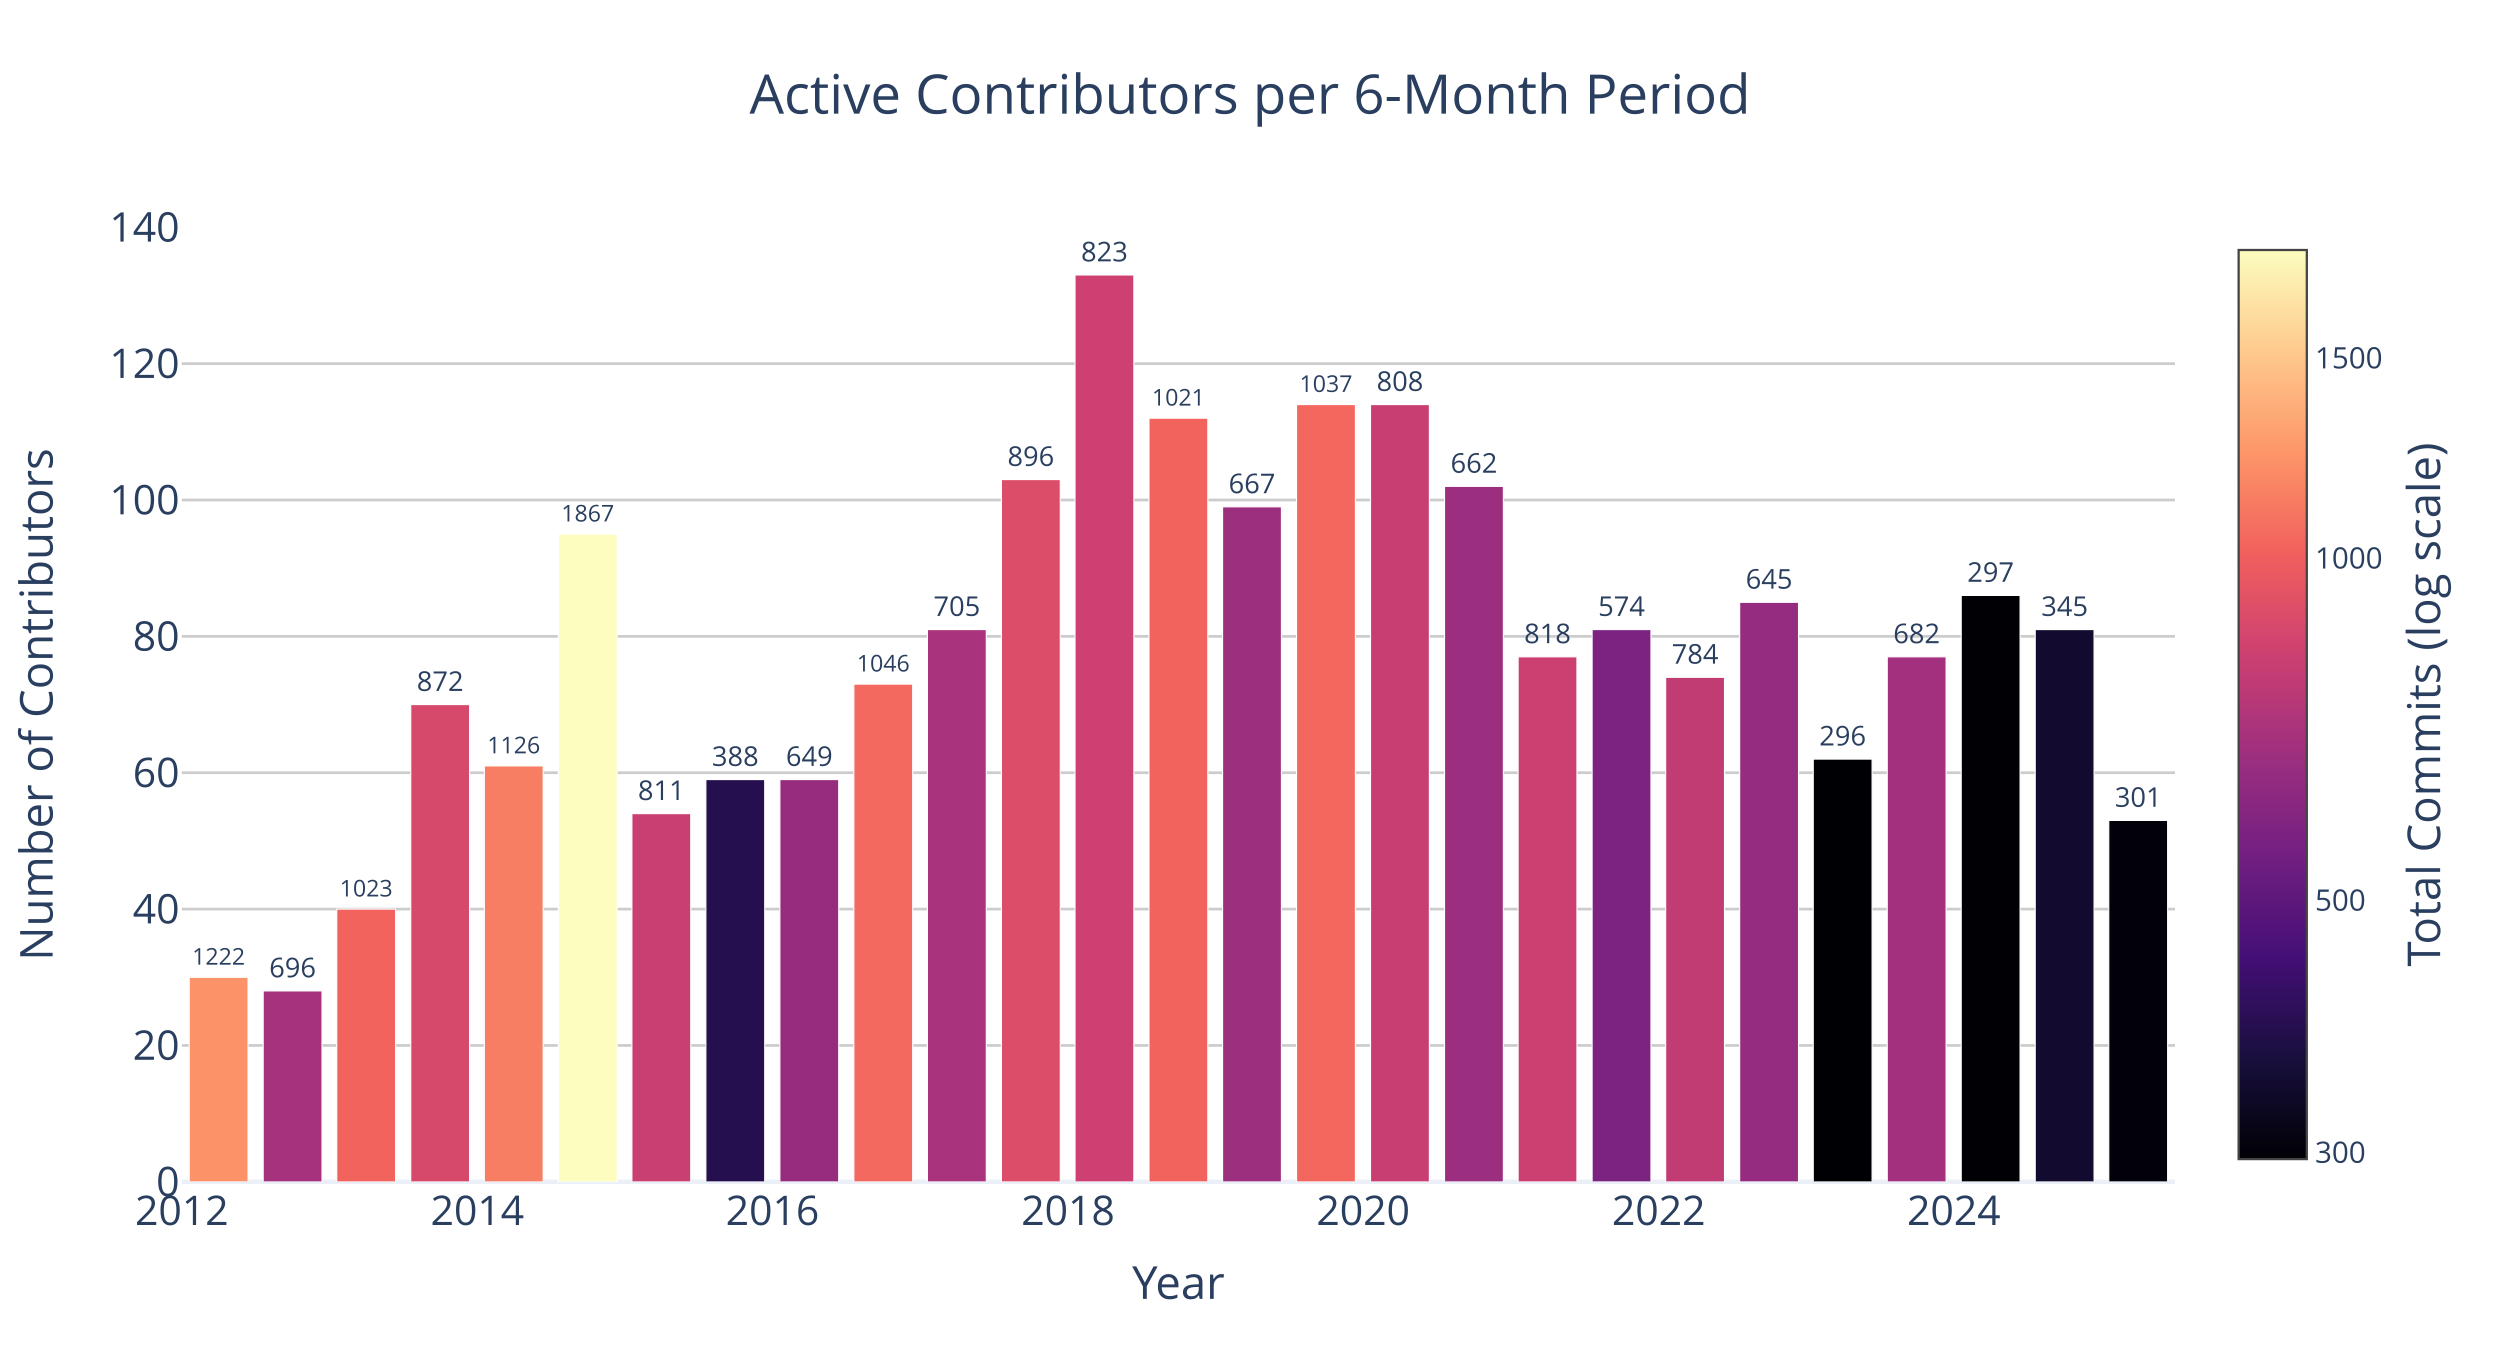
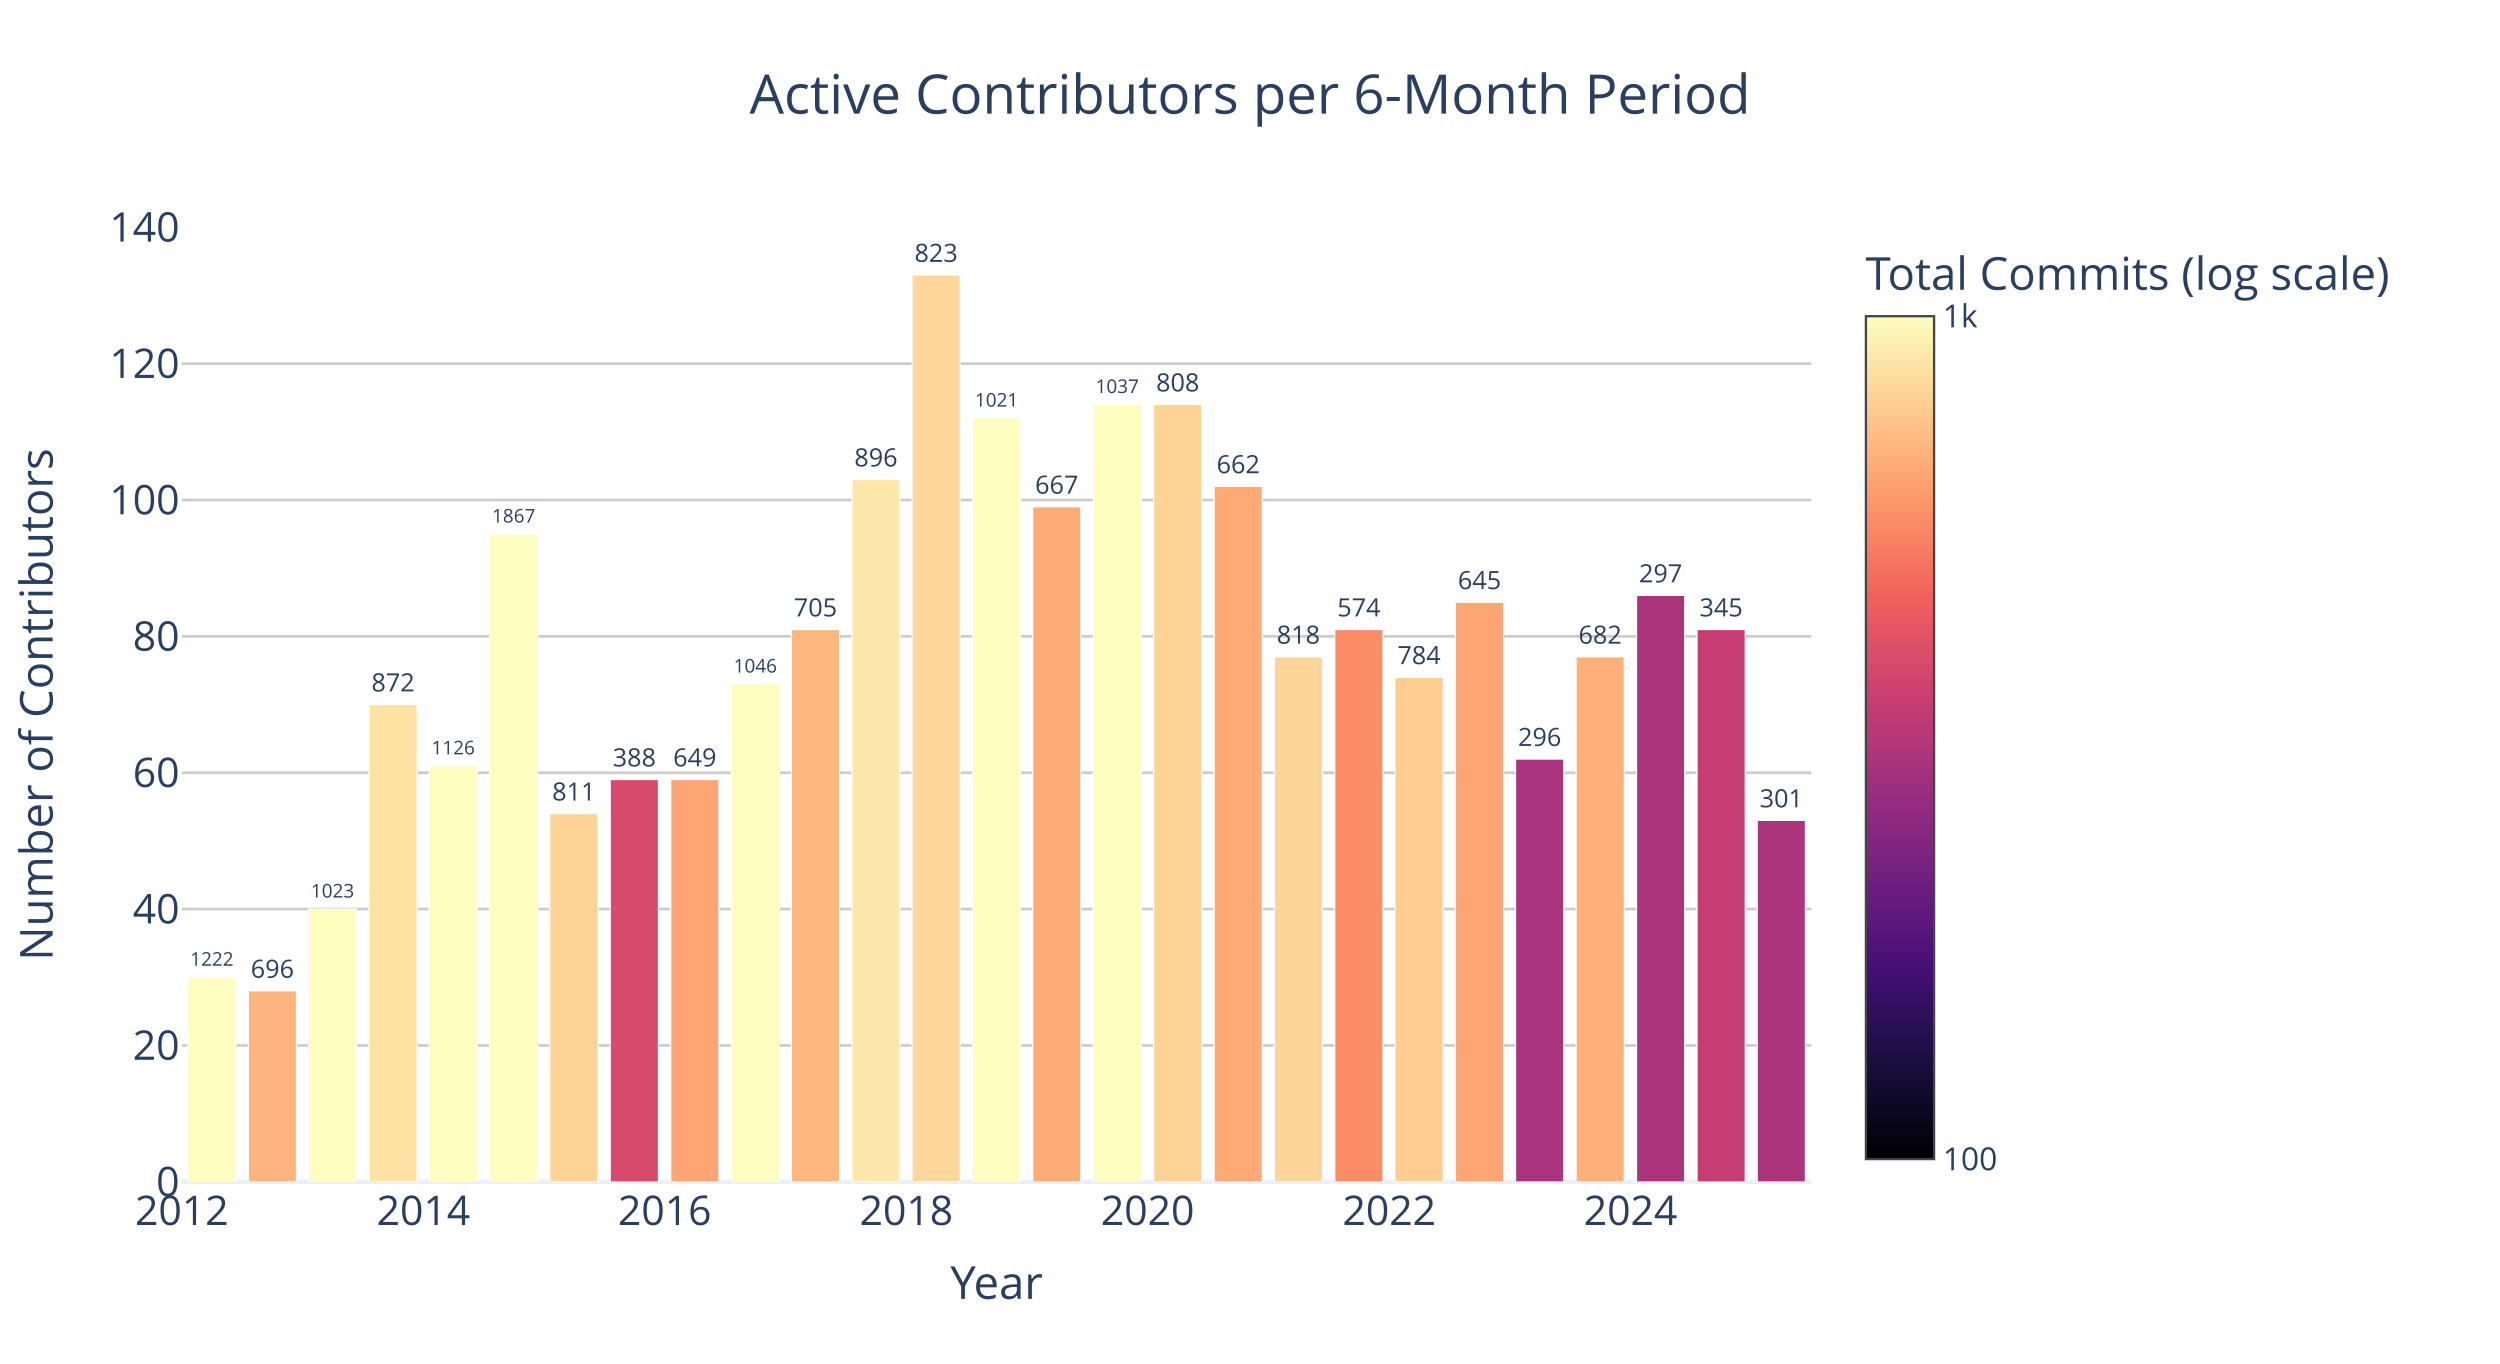
<svg xmlns="http://www.w3.org/2000/svg" class="main-svg" width="1100" height="600" style="" viewBox="0 0 1100 600">
  <rect x="0" y="0" width="1100" height="600" style="fill: rgb(255, 255, 255); fill-opacity: 1;" />
-   <defs id="defs-7e5bb2">
+   <defs id="defs-bae910">
    <g class="clips">
-       <clipPath id="clip7e5bb2xyplot" class="plotclip">
-         <rect width="877" height="420" />
+       <clipPath id="clipbae910xyplot" class="plotclip">
+         <rect width="717" height="420" />
      </clipPath>
-       <clipPath class="axesclip" id="clip7e5bb2x">
-         <rect x="80" y="0" width="877" height="600" />
+       <clipPath class="axesclip" id="clipbae910x">
+         <rect x="80" y="0" width="717" height="600" />
      </clipPath>
-       <clipPath class="axesclip" id="clip7e5bb2y">
+       <clipPath class="axesclip" id="clipbae910y">
        <rect x="0" y="100" width="1100" height="420" />
      </clipPath>
-       <clipPath class="axesclip" id="clip7e5bb2xy">
-         <rect x="80" y="100" width="877" height="420" />
+       <clipPath class="axesclip" id="clipbae910xy">
+         <rect x="80" y="100" width="717" height="420" />
      </clipPath>
    </g>
    <g class="gradients">
-       <linearGradient x1="0" y1="1" x2="0" y2="0" gradientUnits="objectBoundingBox" id="g7e5bb2-cb9d85e3">
+       <linearGradient x1="0" y1="1" x2="0" y2="0" gradientUnits="objectBoundingBox" id="gbae910-cba192c6">
        <stop offset="0%" stop-color="rgb(0, 0, 4)" stop-opacity="1" />
        <stop offset="11.111%" stop-color="rgb(24, 15, 61)" stop-opacity="1" />
        <stop offset="22.222%" stop-color="rgb(68, 15, 118)" stop-opacity="1" />
        <stop offset="33.333%" stop-color="rgb(114, 31, 129)" stop-opacity="1" />
        <stop offset="44.444%" stop-color="rgb(158, 47, 127)" stop-opacity="1" />
        <stop offset="55.556%" stop-color="rgb(205, 64, 113)" stop-opacity="1" />
        <stop offset="66.667%" stop-color="rgb(241, 96, 93)" stop-opacity="1" />
        <stop offset="77.778%" stop-color="rgb(253, 150, 104)" stop-opacity="1" />
        <stop offset="88.889%" stop-color="rgb(254, 202, 141)" stop-opacity="1" />
        <stop offset="100%" stop-color="rgb(252, 253, 191)" stop-opacity="1" />
      </linearGradient>
    </g>
    <g class="patterns" />
  </defs>
  <g class="bglayer" />
  <g class="layer-below">
    <g class="imagelayer" />
    <g class="shapelayer" />
  </g>
  <g class="cartesianlayer">
    <g class="subplot xy">
      <g class="layer-subplot">
        <g class="shapelayer" />
        <g class="imagelayer" />
      </g>
      <g class="minor-gridlayer">
        <g class="x" />
        <g class="y" />
      </g>
      <g class="gridlayer">
        <g class="x" />
        <g class="y">
-           <path class="ygrid crisp" transform="translate(0,460)" d="M80,0h877" style="stroke: rgb(0, 0, 0); stroke-opacity: 0.2; stroke-width: 1.2px;" />
-           <path class="ygrid crisp" transform="translate(0,400)" d="M80,0h877" style="stroke: rgb(0, 0, 0); stroke-opacity: 0.2; stroke-width: 1.2px;" />
-           <path class="ygrid crisp" transform="translate(0,340)" d="M80,0h877" style="stroke: rgb(0, 0, 0); stroke-opacity: 0.2; stroke-width: 1.2px;" />
-           <path class="ygrid crisp" transform="translate(0,280)" d="M80,0h877" style="stroke: rgb(0, 0, 0); stroke-opacity: 0.2; stroke-width: 1.2px;" />
-           <path class="ygrid crisp" transform="translate(0,220)" d="M80,0h877" style="stroke: rgb(0, 0, 0); stroke-opacity: 0.2; stroke-width: 1.2px;" />
-           <path class="ygrid crisp" transform="translate(0,160)" d="M80,0h877" style="stroke: rgb(0, 0, 0); stroke-opacity: 0.2; stroke-width: 1.2px;" />
+           <path class="ygrid crisp" transform="translate(0,460)" d="M80,0h717" style="stroke: rgb(0, 0, 0); stroke-opacity: 0.2; stroke-width: 1.2px;" />
+           <path class="ygrid crisp" transform="translate(0,400)" d="M80,0h717" style="stroke: rgb(0, 0, 0); stroke-opacity: 0.2; stroke-width: 1.2px;" />
+           <path class="ygrid crisp" transform="translate(0,340)" d="M80,0h717" style="stroke: rgb(0, 0, 0); stroke-opacity: 0.2; stroke-width: 1.2px;" />
+           <path class="ygrid crisp" transform="translate(0,280)" d="M80,0h717" style="stroke: rgb(0, 0, 0); stroke-opacity: 0.2; stroke-width: 1.2px;" />
+           <path class="ygrid crisp" transform="translate(0,220)" d="M80,0h717" style="stroke: rgb(0, 0, 0); stroke-opacity: 0.2; stroke-width: 1.2px;" />
+           <path class="ygrid crisp" transform="translate(0,160)" d="M80,0h717" style="stroke: rgb(0, 0, 0); stroke-opacity: 0.2; stroke-width: 1.2px;" />
        </g>
      </g>
      <g class="zerolinelayer">
-         <path class="yzl zl crisp" transform="translate(0,520)" d="M80,0h877" style="stroke: rgb(235, 240, 248); stroke-opacity: 1; stroke-width: 2px;" />
+         <path class="yzl zl crisp" transform="translate(0,520)" d="M80,0h717" style="stroke: rgb(235, 240, 248); stroke-opacity: 1; stroke-width: 2px;" />
      </g>
      <g class="layer-between">
        <g class="shapelayer" />
        <g class="imagelayer" />
      </g>
      <path class="xlines-below" />
      <path class="ylines-below" />
      <g class="overlines-below" />
      <g class="xaxislayer-below" />
      <g class="yaxislayer-below" />
      <g class="overaxes-below" />
      <g class="overplot">
-         <g class="xy" transform="translate(80,100)" clip-path="url(#clip7e5bb2xyplot)">
+         <g class="xy" transform="translate(80,100)" clip-path="url(#clipbae910xyplot)">
          <g class="barlayer mlayer">
            <g class="trace bars" style="opacity: 1;">
              <g class="points">
                <g class="point">
-                   <path d="M3.24,420V330H29.14V420Z" style="vector-effect: none; opacity: 1; stroke-width: 0.5px; fill: rgb(252, 146, 103); fill-opacity: 1; stroke: rgb(255, 255, 255); stroke-opacity: 1;" />
-                   <text class="bartext bartext-outside" text-anchor="middle" data-notex="1" x="0" y="0" style="font-family: 'Open Sans', verdana, arial, sans-serif; font-size: 12px; fill: rgb(42, 63, 95); fill-opacity: 1; white-space: pre;" transform="translate(16.19,324.4538)scale(0.8487455)">1222</text>
-                 </g>
-                 <g class="point">
-                   <path d="M35.79,420V336H61.69V420Z" style="vector-effect: none; opacity: 1; stroke-width: 0.5px; fill: rgb(166, 50, 125); fill-opacity: 1; stroke: rgb(255, 255, 255); stroke-opacity: 1;" />
-                   <text class="bartext bartext-outside" text-anchor="middle" data-notex="1" x="0" y="0" style="font-family: 'Open Sans', verdana, arial, sans-serif; font-size: 12px; fill: rgb(42, 63, 95); fill-opacity: 1; white-space: pre;" transform="translate(48.74,330)">696</text>
-                 </g>
-                 <g class="point">
-                   <path d="M68.17,420V300H94.07V420Z" style="vector-effect: none; opacity: 1; stroke-width: 0.5px; fill: rgb(242, 99, 94); fill-opacity: 1; stroke: rgb(255, 255, 255); stroke-opacity: 1;" />
-                   <text class="bartext bartext-outside" text-anchor="middle" data-notex="1" x="0" y="0" style="font-family: 'Open Sans', verdana, arial, sans-serif; font-size: 12px; fill: rgb(42, 63, 95); fill-opacity: 1; white-space: pre;" transform="translate(81.12,294.4538)scale(0.8487455)">1023</text>
-                 </g>
-                 <g class="point">
-                   <path d="M100.72,420V210H126.62V420Z" style="vector-effect: none; opacity: 1; stroke-width: 0.5px; fill: rgb(215, 73, 107); fill-opacity: 1; stroke: rgb(255, 255, 255); stroke-opacity: 1;" />
-                   <text class="bartext bartext-outside" text-anchor="middle" data-notex="1" x="0" y="0" style="font-family: 'Open Sans', verdana, arial, sans-serif; font-size: 12px; fill: rgb(42, 63, 95); fill-opacity: 1; white-space: pre;" transform="translate(113.67,204)">872</text>
-                 </g>
-                 <g class="point">
-                   <path d="M133.1,420V237H159V420Z" style="vector-effect: none; opacity: 1; stroke-width: 0.5px; fill: rgb(247, 125, 99); fill-opacity: 1; stroke: rgb(255, 255, 255); stroke-opacity: 1;" />
-                   <text class="bartext bartext-outside" text-anchor="middle" data-notex="1" x="0" y="0" style="font-family: 'Open Sans', verdana, arial, sans-serif; font-size: 12px; fill: rgb(42, 63, 95); fill-opacity: 1; white-space: pre;" transform="translate(146.05,231.4538)scale(0.8487455)">1126</text>
-                 </g>
-                 <g class="point">
-                   <path d="M165.65,420V135H191.55V420Z" style="vector-effect: none; opacity: 1; stroke-width: 0.5px; fill: rgb(252, 253, 191); fill-opacity: 1; stroke: rgb(255, 255, 255); stroke-opacity: 1;" />
-                   <text class="bartext bartext-outside" text-anchor="middle" data-notex="1" x="0" y="0" style="font-family: 'Open Sans', verdana, arial, sans-serif; font-size: 12px; fill: rgb(42, 63, 95); fill-opacity: 1; white-space: pre;" transform="translate(178.6,129.4538)scale(0.8487455)">1867</text>
-                 </g>
-                 <g class="point">
-                   <path d="M198.03,420V258H223.93V420Z" style="vector-effect: none; opacity: 1; stroke-width: 0.5px; fill: rgb(201, 63, 114); fill-opacity: 1; stroke: rgb(255, 255, 255); stroke-opacity: 1;" />
-                   <text class="bartext bartext-outside" text-anchor="middle" data-notex="1" x="0" y="0" style="font-family: 'Open Sans', verdana, arial, sans-serif; font-size: 12px; fill: rgb(42, 63, 95); fill-opacity: 1; white-space: pre;" transform="translate(210.98,252)">811</text>
-                 </g>
-                 <g class="point">
-                   <path d="M230.58,420V243H256.48V420Z" style="vector-effect: none; opacity: 1; stroke-width: 0.5px; fill: rgb(38, 15, 79); fill-opacity: 1; stroke: rgb(255, 255, 255); stroke-opacity: 1;" />
-                   <text class="bartext bartext-outside" text-anchor="middle" data-notex="1" x="0" y="0" style="font-family: 'Open Sans', verdana, arial, sans-serif; font-size: 12px; fill: rgb(42, 63, 95); fill-opacity: 1; white-space: pre;" transform="translate(243.53,237)">388</text>
-                 </g>
-                 <g class="point">
-                   <path d="M263.14,420V243H289.04V420Z" style="vector-effect: none; opacity: 1; stroke-width: 0.5px; fill: rgb(151, 44, 127); fill-opacity: 1; stroke: rgb(255, 255, 255); stroke-opacity: 1;" />
-                   <text class="bartext bartext-outside" text-anchor="middle" data-notex="1" x="0" y="0" style="font-family: 'Open Sans', verdana, arial, sans-serif; font-size: 12px; fill: rgb(42, 63, 95); fill-opacity: 1; white-space: pre;" transform="translate(276.09,237)">649</text>
-                 </g>
-                 <g class="point">
-                   <path d="M295.69,420V201H321.59V420Z" style="vector-effect: none; opacity: 1; stroke-width: 0.5px; fill: rgb(243, 105, 95); fill-opacity: 1; stroke: rgb(255, 255, 255); stroke-opacity: 1;" />
-                   <text class="bartext bartext-outside" text-anchor="middle" data-notex="1" x="0" y="0" style="font-family: 'Open Sans', verdana, arial, sans-serif; font-size: 12px; fill: rgb(42, 63, 95); fill-opacity: 1; white-space: pre;" transform="translate(308.64,195.4538)scale(0.8487455)">1046</text>
-                 </g>
-                 <g class="point">
-                   <path d="M328.07,420V177H353.97V420Z" style="vector-effect: none; opacity: 1; stroke-width: 0.5px; fill: rgb(169, 51, 124); fill-opacity: 1; stroke: rgb(255, 255, 255); stroke-opacity: 1;" />
-                   <text class="bartext bartext-outside" text-anchor="middle" data-notex="1" x="0" y="0" style="font-family: 'Open Sans', verdana, arial, sans-serif; font-size: 12px; fill: rgb(42, 63, 95); fill-opacity: 1; white-space: pre;" transform="translate(341.02,171)">705</text>
-                 </g>
-                 <g class="point">
-                   <path d="M360.62,420V111H386.52V420Z" style="vector-effect: none; opacity: 1; stroke-width: 0.5px; fill: rgb(220, 77, 105); fill-opacity: 1; stroke: rgb(255, 255, 255); stroke-opacity: 1;" />
-                   <text class="bartext bartext-outside" text-anchor="middle" data-notex="1" x="0" y="0" style="font-family: 'Open Sans', verdana, arial, sans-serif; font-size: 12px; fill: rgb(42, 63, 95); fill-opacity: 1; white-space: pre;" transform="translate(373.57,105)">896</text>
-                 </g>
-                 <g class="point">
-                   <path d="M393,420V21H418.9V420Z" style="vector-effect: none; opacity: 1; stroke-width: 0.5px; fill: rgb(205, 64, 113); fill-opacity: 1; stroke: rgb(255, 255, 255); stroke-opacity: 1;" />
-                   <text class="bartext bartext-outside" text-anchor="middle" data-notex="1" x="0" y="0" style="font-family: 'Open Sans', verdana, arial, sans-serif; font-size: 12px; fill: rgb(42, 63, 95); fill-opacity: 1; white-space: pre;" transform="translate(405.95,15)">823</text>
-                 </g>
-                 <g class="point">
-                   <path d="M425.55,420V84H451.45V420Z" style="vector-effect: none; opacity: 1; stroke-width: 0.5px; fill: rgb(242, 99, 94); fill-opacity: 1; stroke: rgb(255, 255, 255); stroke-opacity: 1;" />
-                   <text class="bartext bartext-outside" text-anchor="middle" data-notex="1" x="0" y="0" style="font-family: 'Open Sans', verdana, arial, sans-serif; font-size: 12px; fill: rgb(42, 63, 95); fill-opacity: 1; white-space: pre;" transform="translate(438.5,78.45376)scale(0.8487455)">1021</text>
-                 </g>
-                 <g class="point">
-                   <path d="M457.93,420V123H483.83V420Z" style="vector-effect: none; opacity: 1; stroke-width: 0.5px; fill: rgb(157, 47, 127); fill-opacity: 1; stroke: rgb(255, 255, 255); stroke-opacity: 1;" />
-                   <text class="bartext bartext-outside" text-anchor="middle" data-notex="1" x="0" y="0" style="font-family: 'Open Sans', verdana, arial, sans-serif; font-size: 12px; fill: rgb(42, 63, 95); fill-opacity: 1; white-space: pre;" transform="translate(470.88,117)">667</text>
-                 </g>
-                 <g class="point">
-                   <path d="M490.48,420V78H516.38V420Z" style="vector-effect: none; opacity: 1; stroke-width: 0.5px; fill: rgb(243, 103, 94); fill-opacity: 1; stroke: rgb(255, 255, 255); stroke-opacity: 1;" />
-                   <text class="bartext bartext-outside" text-anchor="middle" data-notex="1" x="0" y="0" style="font-family: 'Open Sans', verdana, arial, sans-serif; font-size: 12px; fill: rgb(42, 63, 95); fill-opacity: 1; white-space: pre;" transform="translate(503.43,72.45376)scale(0.8487455)">1037</text>
-                 </g>
-                 <g class="point">
-                   <path d="M523.03,420V78H548.93V420Z" style="vector-effect: none; opacity: 1; stroke-width: 0.5px; fill: rgb(201, 62, 114); fill-opacity: 1; stroke: rgb(255, 255, 255); stroke-opacity: 1;" />
-                   <text class="bartext bartext-outside" text-anchor="middle" data-notex="1" x="0" y="0" style="font-family: 'Open Sans', verdana, arial, sans-serif; font-size: 12px; fill: rgb(42, 63, 95); fill-opacity: 1; white-space: pre;" transform="translate(535.98,72)">808</text>
-                 </g>
-                 <g class="point">
-                   <path d="M555.59,420V114H581.49V420Z" style="vector-effect: none; opacity: 1; stroke-width: 0.5px; fill: rgb(155, 46, 127); fill-opacity: 1; stroke: rgb(255, 255, 255); stroke-opacity: 1;" />
-                   <text class="bartext bartext-outside" text-anchor="middle" data-notex="1" x="0" y="0" style="font-family: 'Open Sans', verdana, arial, sans-serif; font-size: 12px; fill: rgb(42, 63, 95); fill-opacity: 1; white-space: pre;" transform="translate(568.54,108)">662</text>
-                 </g>
-                 <g class="point">
-                   <path d="M587.96,420V189H613.86V420Z" style="vector-effect: none; opacity: 1; stroke-width: 0.5px; fill: rgb(203, 63, 113); fill-opacity: 1; stroke: rgb(255, 255, 255); stroke-opacity: 1;" />
-                   <text class="bartext bartext-outside" text-anchor="middle" data-notex="1" x="0" y="0" style="font-family: 'Open Sans', verdana, arial, sans-serif; font-size: 12px; fill: rgb(42, 63, 95); fill-opacity: 1; white-space: pre;" transform="translate(600.91,183)">818</text>
-                 </g>
-                 <g class="point">
-                   <path d="M620.52,420V177H646.42V420Z" style="vector-effect: none; opacity: 1; stroke-width: 0.5px; fill: rgb(124, 35, 129); fill-opacity: 1; stroke: rgb(255, 255, 255); stroke-opacity: 1;" />
-                   <text class="bartext bartext-outside" text-anchor="middle" data-notex="1" x="0" y="0" style="font-family: 'Open Sans', verdana, arial, sans-serif; font-size: 12px; fill: rgb(42, 63, 95); fill-opacity: 1; white-space: pre;" transform="translate(633.47,171)">574</text>
-                 </g>
-                 <g class="point">
-                   <path d="M652.89,420V198H678.79V420Z" style="vector-effect: none; opacity: 1; stroke-width: 0.5px; fill: rgb(194, 60, 116); fill-opacity: 1; stroke: rgb(255, 255, 255); stroke-opacity: 1;" />
-                   <text class="bartext bartext-outside" text-anchor="middle" data-notex="1" x="0" y="0" style="font-family: 'Open Sans', verdana, arial, sans-serif; font-size: 12px; fill: rgb(42, 63, 95); fill-opacity: 1; white-space: pre;" transform="translate(665.84,192)">784</text>
-                 </g>
-                 <g class="point">
-                   <path d="M685.45,420V165H711.35V420Z" style="vector-effect: none; opacity: 1; stroke-width: 0.5px; fill: rgb(149, 44, 127); fill-opacity: 1; stroke: rgb(255, 255, 255); stroke-opacity: 1;" />
-                   <text class="bartext bartext-outside" text-anchor="middle" data-notex="1" x="0" y="0" style="font-family: 'Open Sans', verdana, arial, sans-serif; font-size: 12px; fill: rgb(42, 63, 95); fill-opacity: 1; white-space: pre;" transform="translate(698.4,159)">645</text>
-                 </g>
-                 <g class="point">
-                   <path d="M717.82,420V234H743.72V420Z" style="vector-effect: none; opacity: 1; stroke-width: 0.5px; fill: rgb(0, 0, 4); fill-opacity: 1; stroke: rgb(255, 255, 255); stroke-opacity: 1;" />
-                   <text class="bartext bartext-outside" text-anchor="middle" data-notex="1" x="0" y="0" style="font-family: 'Open Sans', verdana, arial, sans-serif; font-size: 12px; fill: rgb(42, 63, 95); fill-opacity: 1; white-space: pre;" transform="translate(730.77,228)">296</text>
-                 </g>
-                 <g class="point">
-                   <path d="M750.38,420V189H776.28V420Z" style="vector-effect: none; opacity: 1; stroke-width: 0.5px; fill: rgb(162, 48, 126); fill-opacity: 1; stroke: rgb(255, 255, 255); stroke-opacity: 1;" />
-                   <text class="bartext bartext-outside" text-anchor="middle" data-notex="1" x="0" y="0" style="font-family: 'Open Sans', verdana, arial, sans-serif; font-size: 12px; fill: rgb(42, 63, 95); fill-opacity: 1; white-space: pre;" transform="translate(763.33,183)">682</text>
-                 </g>
-                 <g class="point">
-                   <path d="M782.93,420V162H808.83V420Z" style="vector-effect: none; opacity: 1; stroke-width: 0.5px; fill: rgb(0, 0, 5); fill-opacity: 1; stroke: rgb(255, 255, 255); stroke-opacity: 1;" />
-                   <text class="bartext bartext-outside" text-anchor="middle" data-notex="1" x="0" y="0" style="font-family: 'Open Sans', verdana, arial, sans-serif; font-size: 12px; fill: rgb(42, 63, 95); fill-opacity: 1; white-space: pre;" transform="translate(795.88,156)">297</text>
-                 </g>
-                 <g class="point">
-                   <path d="M815.49,420V177H841.39V420Z" style="vector-effect: none; opacity: 1; stroke-width: 0.5px; fill: rgb(18, 11, 47); fill-opacity: 1; stroke: rgb(255, 255, 255); stroke-opacity: 1;" />
-                   <text class="bartext bartext-outside" text-anchor="middle" data-notex="1" x="0" y="0" style="font-family: 'Open Sans', verdana, arial, sans-serif; font-size: 12px; fill: rgb(42, 63, 95); fill-opacity: 1; white-space: pre;" transform="translate(828.44,171)">345</text>
-                 </g>
-                 <g class="point">
-                   <path d="M847.86,420V261H873.76V420Z" style="vector-effect: none; opacity: 1; stroke-width: 0.5px; fill: rgb(2, 1, 9); fill-opacity: 1; stroke: rgb(255, 255, 255); stroke-opacity: 1;" />
-                   <text class="bartext bartext-outside" text-anchor="middle" data-notex="1" x="0" y="0" style="font-family: 'Open Sans', verdana, arial, sans-serif; font-size: 12px; fill: rgb(42, 63, 95); fill-opacity: 1; white-space: pre;" transform="translate(860.81,255)">301</text>
+                   <path d="M2.65,420V330H23.82V420Z" style="vector-effect: none; opacity: 1; stroke-width: 0.5px; fill: rgb(252, 253, 191); fill-opacity: 1; stroke: rgb(255, 255, 255); stroke-opacity: 1;" />
+                   <text class="bartext bartext-outside" text-anchor="middle" data-notex="1" x="0" y="0" style="font-family: 'Open Sans', verdana, arial, sans-serif; font-size: 12px; fill: rgb(42, 63, 95); fill-opacity: 1; white-space: pre;" transform="translate(13.235,324.9188)scale(0.693743)">1222</text>
+                 </g>
+                 <g class="point">
+                   <path d="M29.26,420V336H50.44V420Z" style="vector-effect: none; opacity: 1; stroke-width: 0.5px; fill: rgb(254, 180, 126); fill-opacity: 1; stroke: rgb(255, 255, 255); stroke-opacity: 1;" />
+                   <text class="bartext bartext-outside" text-anchor="middle" data-notex="1" x="0" y="0" style="font-family: 'Open Sans', verdana, arial, sans-serif; font-size: 12px; fill: rgb(42, 63, 95); fill-opacity: 1; white-space: pre;" transform="translate(39.85,330.2242)scale(0.9252696)">696</text>
+                 </g>
+                 <g class="point">
+                   <path d="M55.73,420V300H76.91V420Z" style="vector-effect: none; opacity: 1; stroke-width: 0.5px; fill: rgb(252, 253, 191); fill-opacity: 1; stroke: rgb(255, 255, 255); stroke-opacity: 1;" />
+                   <text class="bartext bartext-outside" text-anchor="middle" data-notex="1" x="0" y="0" style="font-family: 'Open Sans', verdana, arial, sans-serif; font-size: 12px; fill: rgb(42, 63, 95); fill-opacity: 1; white-space: pre;" transform="translate(66.32,294.9178)scale(0.6940707)">1023</text>
+                 </g>
+                 <g class="point">
+                   <path d="M82.35,420V210H103.52V420Z" style="vector-effect: none; opacity: 1; stroke-width: 0.5px; fill: rgb(253, 226, 164); fill-opacity: 1; stroke: rgb(255, 255, 255); stroke-opacity: 1;" />
+                   <text class="bartext bartext-outside" text-anchor="middle" data-notex="1" x="0" y="0" style="font-family: 'Open Sans', verdana, arial, sans-serif; font-size: 12px; fill: rgb(42, 63, 95); fill-opacity: 1; white-space: pre;" transform="translate(92.935,204.2255)scale(0.9248328)">872</text>
+                 </g>
+                 <g class="point">
+                   <path d="M108.82,420V237H129.99V420Z" style="vector-effect: none; opacity: 1; stroke-width: 0.5px; fill: rgb(252, 253, 191); fill-opacity: 1; stroke: rgb(255, 255, 255); stroke-opacity: 1;" />
+                   <text class="bartext bartext-outside" text-anchor="middle" data-notex="1" x="0" y="0" style="font-family: 'Open Sans', verdana, arial, sans-serif; font-size: 12px; fill: rgb(42, 63, 95); fill-opacity: 1; white-space: pre;" transform="translate(119.405,231.9188)scale(0.693743)">1126</text>
+                 </g>
+                 <g class="point">
+                   <path d="M135.43,420V135H156.61V420Z" style="vector-effect: none; opacity: 1; stroke-width: 0.5px; fill: rgb(252, 253, 191); fill-opacity: 1; stroke: rgb(255, 255, 255); stroke-opacity: 1;" />
+                   <text class="bartext bartext-outside" text-anchor="middle" data-notex="1" x="0" y="0" style="font-family: 'Open Sans', verdana, arial, sans-serif; font-size: 12px; fill: rgb(42, 63, 95); fill-opacity: 1; white-space: pre;" transform="translate(146.02,129.9178)scale(0.6940707)">1867</text>
+                 </g>
+                 <g class="point">
+                   <path d="M161.9,420V258H183.07V420Z" style="vector-effect: none; opacity: 1; stroke-width: 0.5px; fill: rgb(254, 211, 150); fill-opacity: 1; stroke: rgb(255, 255, 255); stroke-opacity: 1;" />
+                   <text class="bartext bartext-outside" text-anchor="middle" data-notex="1" x="0" y="0" style="font-family: 'Open Sans', verdana, arial, sans-serif; font-size: 12px; fill: rgb(42, 63, 95); fill-opacity: 1; white-space: pre;" transform="translate(172.485,252.2255)scale(0.9248328)">811</text>
+                 </g>
+                 <g class="point">
+                   <path d="M188.51,420V243H209.69V420Z" style="vector-effect: none; opacity: 1; stroke-width: 0.5px; fill: rgb(216, 74, 107); fill-opacity: 1; stroke: rgb(255, 255, 255); stroke-opacity: 1;" />
+                   <text class="bartext bartext-outside" text-anchor="middle" data-notex="1" x="0" y="0" style="font-family: 'Open Sans', verdana, arial, sans-serif; font-size: 12px; fill: rgb(42, 63, 95); fill-opacity: 1; white-space: pre;" transform="translate(199.1,237.2242)scale(0.9252696)">388</text>
+                 </g>
+                 <g class="point">
+                   <path d="M215.13,420V243H236.3V420Z" style="vector-effect: none; opacity: 1; stroke-width: 0.5px; fill: rgb(253, 166, 115); fill-opacity: 1; stroke: rgb(255, 255, 255); stroke-opacity: 1;" />
+                   <text class="bartext bartext-outside" text-anchor="middle" data-notex="1" x="0" y="0" style="font-family: 'Open Sans', verdana, arial, sans-serif; font-size: 12px; fill: rgb(42, 63, 95); fill-opacity: 1; white-space: pre;" transform="translate(225.715,237.2255)scale(0.9248328)">649</text>
+                 </g>
+                 <g class="point">
+                   <path d="M241.74,420V201H262.92V420Z" style="vector-effect: none; opacity: 1; stroke-width: 0.5px; fill: rgb(252, 253, 191); fill-opacity: 1; stroke: rgb(255, 255, 255); stroke-opacity: 1;" />
+                   <text class="bartext bartext-outside" text-anchor="middle" data-notex="1" x="0" y="0" style="font-family: 'Open Sans', verdana, arial, sans-serif; font-size: 12px; fill: rgb(42, 63, 95); fill-opacity: 1; white-space: pre;" transform="translate(252.33,195.9178)scale(0.6940707)">1046</text>
+                 </g>
+                 <g class="point">
+                   <path d="M268.21,420V177H289.39V420Z" style="vector-effect: none; opacity: 1; stroke-width: 0.5px; fill: rgb(254, 183, 127); fill-opacity: 1; stroke: rgb(255, 255, 255); stroke-opacity: 1;" />
+                   <text class="bartext bartext-outside" text-anchor="middle" data-notex="1" x="0" y="0" style="font-family: 'Open Sans', verdana, arial, sans-serif; font-size: 12px; fill: rgb(42, 63, 95); fill-opacity: 1; white-space: pre;" transform="translate(278.8,171.2242)scale(0.9252696)">705</text>
+                 </g>
+                 <g class="point">
+                   <path d="M294.83,420V111H316V420Z" style="vector-effect: none; opacity: 1; stroke-width: 0.5px; fill: rgb(253, 231, 170); fill-opacity: 1; stroke: rgb(255, 255, 255); stroke-opacity: 1;" />
+                   <text class="bartext bartext-outside" text-anchor="middle" data-notex="1" x="0" y="0" style="font-family: 'Open Sans', verdana, arial, sans-serif; font-size: 12px; fill: rgb(42, 63, 95); fill-opacity: 1; white-space: pre;" transform="translate(305.415,105.2255)scale(0.9248328)">896</text>
+                 </g>
+                 <g class="point">
+                   <path d="M321.3,420V21H342.47V420Z" style="vector-effect: none; opacity: 1; stroke-width: 0.5px; fill: rgb(254, 214, 153); fill-opacity: 1; stroke: rgb(255, 255, 255); stroke-opacity: 1;" />
+                   <text class="bartext bartext-outside" text-anchor="middle" data-notex="1" x="0" y="0" style="font-family: 'Open Sans', verdana, arial, sans-serif; font-size: 12px; fill: rgb(42, 63, 95); fill-opacity: 1; white-space: pre;" transform="translate(331.885,15.2255)scale(0.9248328)">823</text>
+                 </g>
+                 <g class="point">
+                   <path d="M347.91,420V84H369.09V420Z" style="vector-effect: none; opacity: 1; stroke-width: 0.5px; fill: rgb(252, 253, 191); fill-opacity: 1; stroke: rgb(255, 255, 255); stroke-opacity: 1;" />
+                   <text class="bartext bartext-outside" text-anchor="middle" data-notex="1" x="0" y="0" style="font-family: 'Open Sans', verdana, arial, sans-serif; font-size: 12px; fill: rgb(42, 63, 95); fill-opacity: 1; white-space: pre;" transform="translate(358.5,78.91779)scale(0.6940707)">1021</text>
+                 </g>
+                 <g class="point">
+                   <path d="M374.38,420V123H395.56V420Z" style="vector-effect: none; opacity: 1; stroke-width: 0.5px; fill: rgb(253, 172, 119); fill-opacity: 1; stroke: rgb(255, 255, 255); stroke-opacity: 1;" />
+                   <text class="bartext bartext-outside" text-anchor="middle" data-notex="1" x="0" y="0" style="font-family: 'Open Sans', verdana, arial, sans-serif; font-size: 12px; fill: rgb(42, 63, 95); fill-opacity: 1; white-space: pre;" transform="translate(384.97,117.2242)scale(0.9252696)">667</text>
+                 </g>
+                 <g class="point">
+                   <path d="M401,420V78H422.17V420Z" style="vector-effect: none; opacity: 1; stroke-width: 0.5px; fill: rgb(252, 253, 191); fill-opacity: 1; stroke: rgb(255, 255, 255); stroke-opacity: 1;" />
+                   <text class="bartext bartext-outside" text-anchor="middle" data-notex="1" x="0" y="0" style="font-family: 'Open Sans', verdana, arial, sans-serif; font-size: 12px; fill: rgb(42, 63, 95); fill-opacity: 1; white-space: pre;" transform="translate(411.585,72.91877)scale(0.693743)">1037</text>
+                 </g>
+                 <g class="point">
+                   <path d="M427.61,420V78H448.79V420Z" style="vector-effect: none; opacity: 1; stroke-width: 0.5px; fill: rgb(254, 211, 149); fill-opacity: 1; stroke: rgb(255, 255, 255); stroke-opacity: 1;" />
+                   <text class="bartext bartext-outside" text-anchor="middle" data-notex="1" x="0" y="0" style="font-family: 'Open Sans', verdana, arial, sans-serif; font-size: 12px; fill: rgb(42, 63, 95); fill-opacity: 1; white-space: pre;" transform="translate(438.2,72.22419)scale(0.9252696)">808</text>
+                 </g>
+                 <g class="point">
+                   <path d="M454.23,420V114H475.4V420Z" style="vector-effect: none; opacity: 1; stroke-width: 0.5px; fill: rgb(253, 170, 118); fill-opacity: 1; stroke: rgb(255, 255, 255); stroke-opacity: 1;" />
+                   <text class="bartext bartext-outside" text-anchor="middle" data-notex="1" x="0" y="0" style="font-family: 'Open Sans', verdana, arial, sans-serif; font-size: 12px; fill: rgb(42, 63, 95); fill-opacity: 1; white-space: pre;" transform="translate(464.815,108.2255)scale(0.9248328)">662</text>
+                 </g>
+                 <g class="point">
+                   <path d="M480.7,420V189H501.87V420Z" style="vector-effect: none; opacity: 1; stroke-width: 0.5px; fill: rgb(254, 213, 152); fill-opacity: 1; stroke: rgb(255, 255, 255); stroke-opacity: 1;" />
+                   <text class="bartext bartext-outside" text-anchor="middle" data-notex="1" x="0" y="0" style="font-family: 'Open Sans', verdana, arial, sans-serif; font-size: 12px; fill: rgb(42, 63, 95); fill-opacity: 1; white-space: pre;" transform="translate(491.285,183.2255)scale(0.9248328)">818</text>
+                 </g>
+                 <g class="point">
+                   <path d="M507.31,420V177H528.49V420Z" style="vector-effect: none; opacity: 1; stroke-width: 0.5px; fill: rgb(251, 141, 102); fill-opacity: 1; stroke: rgb(255, 255, 255); stroke-opacity: 1;" />
+                   <text class="bartext bartext-outside" text-anchor="middle" data-notex="1" x="0" y="0" style="font-family: 'Open Sans', verdana, arial, sans-serif; font-size: 12px; fill: rgb(42, 63, 95); fill-opacity: 1; white-space: pre;" transform="translate(517.9,171.2242)scale(0.9252696)">574</text>
+                 </g>
+                 <g class="point">
+                   <path d="M533.78,420V198H554.96V420Z" style="vector-effect: none; opacity: 1; stroke-width: 0.5px; fill: rgb(254, 204, 143); fill-opacity: 1; stroke: rgb(255, 255, 255); stroke-opacity: 1;" />
+                   <text class="bartext bartext-outside" text-anchor="middle" data-notex="1" x="0" y="0" style="font-family: 'Open Sans', verdana, arial, sans-serif; font-size: 12px; fill: rgb(42, 63, 95); fill-opacity: 1; white-space: pre;" transform="translate(544.37,192.2242)scale(0.9252696)">784</text>
+                 </g>
+                 <g class="point">
+                   <path d="M560.39,420V165H581.57V420Z" style="vector-effect: none; opacity: 1; stroke-width: 0.5px; fill: rgb(253, 165, 115); fill-opacity: 1; stroke: rgb(255, 255, 255); stroke-opacity: 1;" />
+                   <text class="bartext bartext-outside" text-anchor="middle" data-notex="1" x="0" y="0" style="font-family: 'Open Sans', verdana, arial, sans-serif; font-size: 12px; fill: rgb(42, 63, 95); fill-opacity: 1; white-space: pre;" transform="translate(570.98,159.2242)scale(0.9252696)">645</text>
+                 </g>
+                 <g class="point">
+                   <path d="M586.86,420V234H608.04V420Z" style="vector-effect: none; opacity: 1; stroke-width: 0.5px; fill: rgb(169, 51, 124); fill-opacity: 1; stroke: rgb(255, 255, 255); stroke-opacity: 1;" />
+                   <text class="bartext bartext-outside" text-anchor="middle" data-notex="1" x="0" y="0" style="font-family: 'Open Sans', verdana, arial, sans-serif; font-size: 12px; fill: rgb(42, 63, 95); fill-opacity: 1; white-space: pre;" transform="translate(597.45,228.2242)scale(0.9252696)">296</text>
+                 </g>
+                 <g class="point">
+                   <path d="M613.48,420V189H634.65V420Z" style="vector-effect: none; opacity: 1; stroke-width: 0.5px; fill: rgb(254, 176, 123); fill-opacity: 1; stroke: rgb(255, 255, 255); stroke-opacity: 1;" />
+                   <text class="bartext bartext-outside" text-anchor="middle" data-notex="1" x="0" y="0" style="font-family: 'Open Sans', verdana, arial, sans-serif; font-size: 12px; fill: rgb(42, 63, 95); fill-opacity: 1; white-space: pre;" transform="translate(624.065,183.2255)scale(0.9248328)">682</text>
+                 </g>
+                 <g class="point">
+                   <path d="M640.09,420V162H661.27V420Z" style="vector-effect: none; opacity: 1; stroke-width: 0.5px; fill: rgb(170, 51, 123); fill-opacity: 1; stroke: rgb(255, 255, 255); stroke-opacity: 1;" />
+                   <text class="bartext bartext-outside" text-anchor="middle" data-notex="1" x="0" y="0" style="font-family: 'Open Sans', verdana, arial, sans-serif; font-size: 12px; fill: rgb(42, 63, 95); fill-opacity: 1; white-space: pre;" transform="translate(650.68,156.2242)scale(0.9252696)">297</text>
+                 </g>
+                 <g class="point">
+                   <path d="M666.71,420V177H687.88V420Z" style="vector-effect: none; opacity: 1; stroke-width: 0.5px; fill: rgb(197, 61, 115); fill-opacity: 1; stroke: rgb(255, 255, 255); stroke-opacity: 1;" />
+                   <text class="bartext bartext-outside" text-anchor="middle" data-notex="1" x="0" y="0" style="font-family: 'Open Sans', verdana, arial, sans-serif; font-size: 12px; fill: rgb(42, 63, 95); fill-opacity: 1; white-space: pre;" transform="translate(677.295,171.2255)scale(0.9248328)">345</text>
+                 </g>
+                 <g class="point">
+                   <path d="M693.18,420V261H714.35V420Z" style="vector-effect: none; opacity: 1; stroke-width: 0.5px; fill: rgb(172, 52, 123); fill-opacity: 1; stroke: rgb(255, 255, 255); stroke-opacity: 1;" />
+                   <text class="bartext bartext-outside" text-anchor="middle" data-notex="1" x="0" y="0" style="font-family: 'Open Sans', verdana, arial, sans-serif; font-size: 12px; fill: rgb(42, 63, 95); fill-opacity: 1; white-space: pre;" transform="translate(703.765,255.2255)scale(0.9248328)">301</text>
                </g>
              </g>
            </g>
          </g>
          <g class="scatterlayer mlayer">
-             <g class="trace scatter trace9d85e3" style="stroke-miterlimit: 2; opacity: 1;">
+             <g class="trace scatter tracea192c6" style="stroke-miterlimit: 2; opacity: 1;">
              <g class="fills" />
              <g class="errorbars" />
              <g class="lines" />
              <g class="points" />
              <g class="text" />
            </g>
          </g>
        </g>
      </g>
      <path class="xlines-above crisp" d="M0,0" style="fill: none;" />
      <path class="ylines-above crisp" d="M0,0" style="fill: none;" />
      <g class="overlines-above" />
      <g class="xaxislayer-above">
        <g class="xtick">
          <text text-anchor="middle" x="0" y="539" transform="translate(80,0)" style="font-family: 'Open Sans', verdana, arial, sans-serif; font-size: 18px; fill: rgb(42, 63, 95); fill-opacity: 1; white-space: pre; opacity: 1;">2012</text>
        </g>
        <g class="xtick">
-           <text text-anchor="middle" x="0" y="539" style="font-family: 'Open Sans', verdana, arial, sans-serif; font-size: 18px; fill: rgb(42, 63, 95); fill-opacity: 1; white-space: pre; opacity: 1;" transform="translate(210.04,0)">2014</text>
-         </g>
-         <g class="xtick">
-           <text text-anchor="middle" x="0" y="539" style="font-family: 'Open Sans', verdana, arial, sans-serif; font-size: 18px; fill: rgb(42, 63, 95); fill-opacity: 1; white-space: pre; opacity: 1;" transform="translate(339.9,0)">2016</text>
-         </g>
-         <g class="xtick">
-           <text text-anchor="middle" x="0" y="539" style="font-family: 'Open Sans', verdana, arial, sans-serif; font-size: 18px; fill: rgb(42, 63, 95); fill-opacity: 1; white-space: pre; opacity: 1;" transform="translate(469.94,0)">2018</text>
-         </g>
-         <g class="xtick">
-           <text text-anchor="middle" x="0" y="539" style="font-family: 'Open Sans', verdana, arial, sans-serif; font-size: 18px; fill: rgb(42, 63, 95); fill-opacity: 1; white-space: pre; opacity: 1;" transform="translate(599.8,0)">2020</text>
-         </g>
-         <g class="xtick">
-           <text text-anchor="middle" x="0" y="539" style="font-family: 'Open Sans', verdana, arial, sans-serif; font-size: 18px; fill: rgb(42, 63, 95); fill-opacity: 1; white-space: pre; opacity: 1;" transform="translate(729.83,0)">2022</text>
-         </g>
-         <g class="xtick">
-           <text text-anchor="middle" x="0" y="539" style="font-family: 'Open Sans', verdana, arial, sans-serif; font-size: 18px; fill: rgb(42, 63, 95); fill-opacity: 1; white-space: pre; opacity: 1;" transform="translate(859.69,0)">2024</text>
+           <text text-anchor="middle" x="0" y="539" style="font-family: 'Open Sans', verdana, arial, sans-serif; font-size: 18px; fill: rgb(42, 63, 95); fill-opacity: 1; white-space: pre; opacity: 1;" transform="translate(186.31,0)">2014</text>
+         </g>
+         <g class="xtick">
+           <text text-anchor="middle" x="0" y="539" style="font-family: 'Open Sans', verdana, arial, sans-serif; font-size: 18px; fill: rgb(42, 63, 95); fill-opacity: 1; white-space: pre; opacity: 1;" transform="translate(292.48,0)">2016</text>
+         </g>
+         <g class="xtick">
+           <text text-anchor="middle" x="0" y="539" style="font-family: 'Open Sans', verdana, arial, sans-serif; font-size: 18px; fill: rgb(42, 63, 95); fill-opacity: 1; white-space: pre; opacity: 1;" transform="translate(398.8,0)">2018</text>
+         </g>
+         <g class="xtick">
+           <text text-anchor="middle" x="0" y="539" style="font-family: 'Open Sans', verdana, arial, sans-serif; font-size: 18px; fill: rgb(42, 63, 95); fill-opacity: 1; white-space: pre; opacity: 1;" transform="translate(504.96,0)">2020</text>
+         </g>
+         <g class="xtick">
+           <text text-anchor="middle" x="0" y="539" style="font-family: 'Open Sans', verdana, arial, sans-serif; font-size: 18px; fill: rgb(42, 63, 95); fill-opacity: 1; white-space: pre; opacity: 1;" transform="translate(611.28,0)">2022</text>
+         </g>
+         <g class="xtick">
+           <text text-anchor="middle" x="0" y="539" style="font-family: 'Open Sans', verdana, arial, sans-serif; font-size: 18px; fill: rgb(42, 63, 95); fill-opacity: 1; white-space: pre; opacity: 1;" transform="translate(717.45,0)">2024</text>
        </g>
      </g>
      <g class="yaxislayer-above">
        <g class="ytick">
          <text text-anchor="end" x="79" y="6.3" transform="translate(0,520)" style="font-family: 'Open Sans', verdana, arial, sans-serif; font-size: 18px; fill: rgb(42, 63, 95); fill-opacity: 1; white-space: pre; opacity: 1;">0</text>
        </g>
        <g class="ytick">
          <text text-anchor="end" x="79" y="6.3" style="font-family: 'Open Sans', verdana, arial, sans-serif; font-size: 18px; fill: rgb(42, 63, 95); fill-opacity: 1; white-space: pre; opacity: 1;" transform="translate(0,460)">20</text>
        </g>
        <g class="ytick">
          <text text-anchor="end" x="79" y="6.3" style="font-family: 'Open Sans', verdana, arial, sans-serif; font-size: 18px; fill: rgb(42, 63, 95); fill-opacity: 1; white-space: pre; opacity: 1;" transform="translate(0,400)">40</text>
        </g>
        <g class="ytick">
          <text text-anchor="end" x="79" y="6.3" style="font-family: 'Open Sans', verdana, arial, sans-serif; font-size: 18px; fill: rgb(42, 63, 95); fill-opacity: 1; white-space: pre; opacity: 1;" transform="translate(0,340)">60</text>
        </g>
        <g class="ytick">
          <text text-anchor="end" x="79" y="6.3" style="font-family: 'Open Sans', verdana, arial, sans-serif; font-size: 18px; fill: rgb(42, 63, 95); fill-opacity: 1; white-space: pre; opacity: 1;" transform="translate(0,280)">80</text>
        </g>
        <g class="ytick">
          <text text-anchor="end" x="79" y="6.3" style="font-family: 'Open Sans', verdana, arial, sans-serif; font-size: 18px; fill: rgb(42, 63, 95); fill-opacity: 1; white-space: pre; opacity: 1;" transform="translate(0,220)">100</text>
        </g>
        <g class="ytick">
          <text text-anchor="end" x="79" y="6.3" style="font-family: 'Open Sans', verdana, arial, sans-serif; font-size: 18px; fill: rgb(42, 63, 95); fill-opacity: 1; white-space: pre; opacity: 1;" transform="translate(0,160)">120</text>
        </g>
        <g class="ytick">
          <text text-anchor="end" x="79" y="6.3" style="font-family: 'Open Sans', verdana, arial, sans-serif; font-size: 18px; fill: rgb(42, 63, 95); fill-opacity: 1; white-space: pre; opacity: 1;" transform="translate(0,100)">140</text>
        </g>
      </g>
      <g class="overaxes-above" />
    </g>
  </g>
  <g class="polarlayer" />
  <g class="smithlayer" />
  <g class="ternarylayer" />
  <g class="geolayer" />
  <g class="funnelarealayer" />
  <g class="pielayer" />
  <g class="iciclelayer" />
  <g class="treemaplayer" />
  <g class="sunburstlayer" />
  <g class="glimages" />
-   <defs id="topdefs-7e5bb2">
+   <defs id="topdefs-bae910">
    <g class="clips" />
  </defs>
  <g class="layer-above">
    <g class="imagelayer" />
    <g class="shapelayer" />
  </g>
  <g class="infolayer">
-     <g class="cb9d85e3 colorbar" transform="translate(80,100)">
-       <rect class="cbbg" x="894.5" y="0" width="113.293" height="421" style="fill: rgb(0, 0, 0); fill-opacity: 0; stroke: rgb(68, 68, 68); stroke-opacity: 1; stroke-width: 0;" />
-       <g class="cbfills" transform="translate(0,10)">
-         <rect class="cbfill gradient_filled" style="fill: url('#g7e5bb2-cb9d85e3');" x="905" y="0" width="30" height="400" />
-       </g>
-       <g class="cblines" transform="translate(0,10)" />
+     <g class="cba192c6 colorbar" transform="translate(80,100)">
+       <rect class="cbbg" x="730.5" y="0" width="276.434" height="421" style="fill: rgb(0, 0, 0); fill-opacity: 0; stroke: rgb(68, 68, 68); stroke-opacity: 1; stroke-width: 0;" />
+       <g class="cbfills" transform="translate(0,39)">
+         <rect class="cbfill gradient_filled" style="fill: url('#gbae910-cba192c6');" x="741" y="0" width="30" height="371" />
+       </g>
+       <g class="cblines" transform="translate(0,39)" />
      <g class="cbaxis crisp" transform="translate(0,-100)">
-         <g class="ycb9d85e3tick">
-           <text text-anchor="start" x="938.6" y="4.55" transform="translate(0,507.08)" style="font-family: 'Open Sans', verdana, arial, sans-serif; font-size: 13px; fill: rgb(42, 63, 95); fill-opacity: 1; white-space: pre; opacity: 1;">300</text>
-         </g>
-         <g class="ycb9d85e3tick">
-           <text text-anchor="start" x="938.6" y="4.55" style="font-family: 'Open Sans', verdana, arial, sans-serif; font-size: 13px; fill: rgb(42, 63, 95); fill-opacity: 1; white-space: pre; opacity: 1;" transform="translate(0,396.14)">500</text>
-         </g>
-         <g class="ycb9d85e3tick">
-           <text text-anchor="start" x="938.6" y="4.55" style="font-family: 'Open Sans', verdana, arial, sans-serif; font-size: 13px; fill: rgb(42, 63, 95); fill-opacity: 1; white-space: pre; opacity: 1;" transform="translate(0,245.6)">1000</text>
-         </g>
-         <g class="ycb9d85e3tick">
-           <text text-anchor="start" x="938.6" y="4.55" style="font-family: 'Open Sans', verdana, arial, sans-serif; font-size: 13px; fill: rgb(42, 63, 95); fill-opacity: 1; white-space: pre; opacity: 1;" transform="translate(0,157.54)">1500</text>
+         <g class="ycba192c6tick">
+           <text text-anchor="start" x="774.8" y="4.9" transform="translate(0,510.0009)" style="font-family: 'Open Sans', verdana, arial, sans-serif; font-size: 14px; fill: rgb(42, 63, 95); fill-opacity: 1; white-space: pre; opacity: 1;">100</text>
+         </g>
+         <g class="ycba192c6tick">
+           <text text-anchor="start" x="774.8" y="4.9" style="font-family: 'Open Sans', verdana, arial, sans-serif; font-size: 14px; fill: rgb(42, 63, 95); fill-opacity: 1; white-space: pre; opacity: 1;" transform="translate(0,139.1309)">1k</text>
        </g>
      </g>
      <g class="cbtitleunshift" transform="translate(-80,-100)">
-         <g class="cbtitle" transform="translate(29.12207,0)">
-           <text class="hycb9d85e3title" transform="rotate(-90,1044.54,310)" x="1044.54" y="310" text-anchor="middle" style="opacity: 1; font-family: 'Open Sans', verdana, arial, sans-serif; font-size: 20px; fill: rgb(42, 63, 95); fill-opacity: 1; white-space: pre;">Total Commits (log scale)</text>
-         </g>
-       </g>
-       <rect class="cboutline" x="905" y="10" width="30" height="400" style="stroke: rgb(68, 68, 68); stroke-opacity: 1; fill: none; stroke-width: 1;" />
+         <g class="cbtitle" transform="translate(-0.5,-0.5)">
+           <text class="ycba192c6title" x="821.34" y="128" text-anchor="start" style="opacity: 1; font-family: 'Open Sans', verdana, arial, sans-serif; font-size: 20px; fill: rgb(42, 63, 95); fill-opacity: 1; white-space: pre;">Total Commits (log scale)</text>
+         </g>
+       </g>
+       <rect class="cboutline" x="741" y="39.131" width="30" height="370.869" style="stroke: rgb(68, 68, 68); stroke-opacity: 1; fill: none; stroke-width: 1;" />
    </g>
    <g class="g-gtitle">
      <text class="gtitle" x="550" y="50" text-anchor="middle" dy="0em" style="opacity: 1; font-family: 'Open Sans', verdana, arial, sans-serif; font-size: 24px; fill: rgb(42, 63, 95); fill-opacity: 1; white-space: pre;">Active Contributors per 6-Month Period</text>
    </g>
    <g class="g-xtitle">
-       <text class="xtitle" x="518.5" y="571.5" text-anchor="middle" style="opacity: 1; font-family: 'Open Sans', verdana, arial, sans-serif; font-size: 20px; fill: rgb(42, 63, 95); fill-opacity: 1; white-space: pre;">Year</text>
+       <text class="xtitle" x="438.5" y="571.5" text-anchor="middle" style="opacity: 1; font-family: 'Open Sans', verdana, arial, sans-serif; font-size: 20px; fill: rgb(42, 63, 95); fill-opacity: 1; white-space: pre;">Year</text>
    </g>
    <g class="g-ytitle">
      <text class="ytitle" transform="rotate(-90,23.15625,310)" x="23.156" y="310" text-anchor="middle" style="opacity: 1; font-family: 'Open Sans', verdana, arial, sans-serif; font-size: 20px; fill: rgb(42, 63, 95); fill-opacity: 1; white-space: pre;">Number of Contributors</text>
    </g>
  </g>
</svg>
